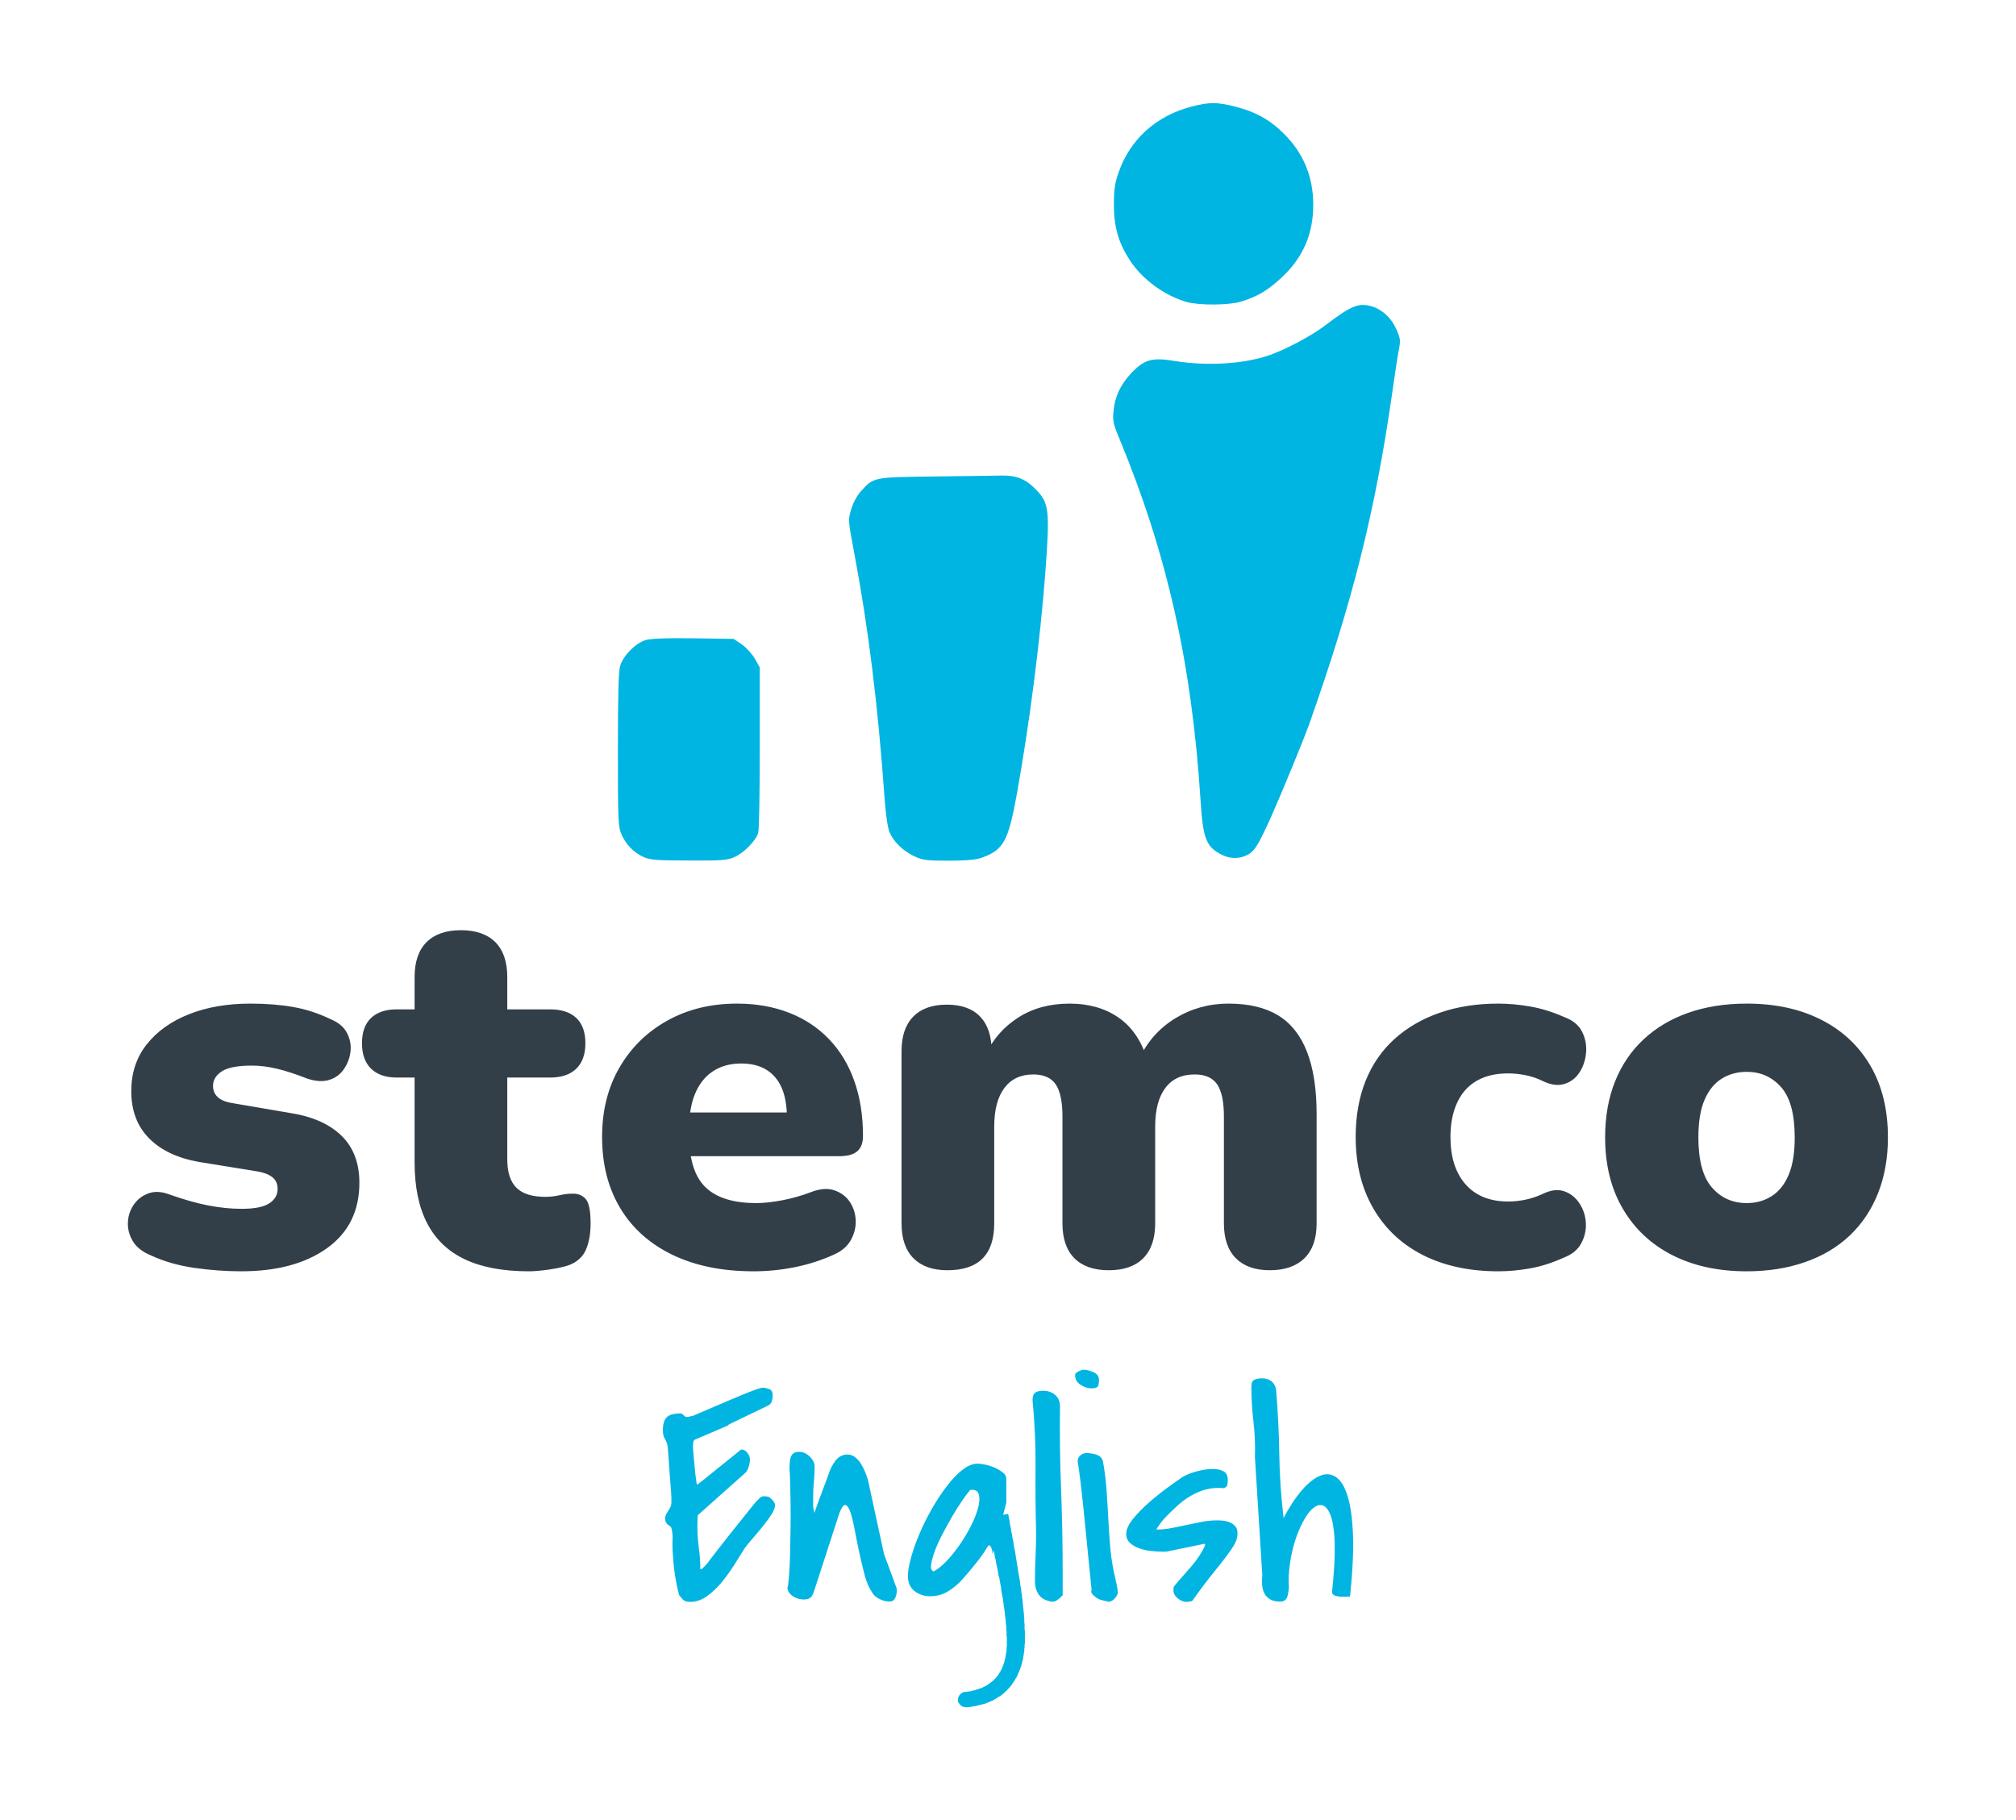
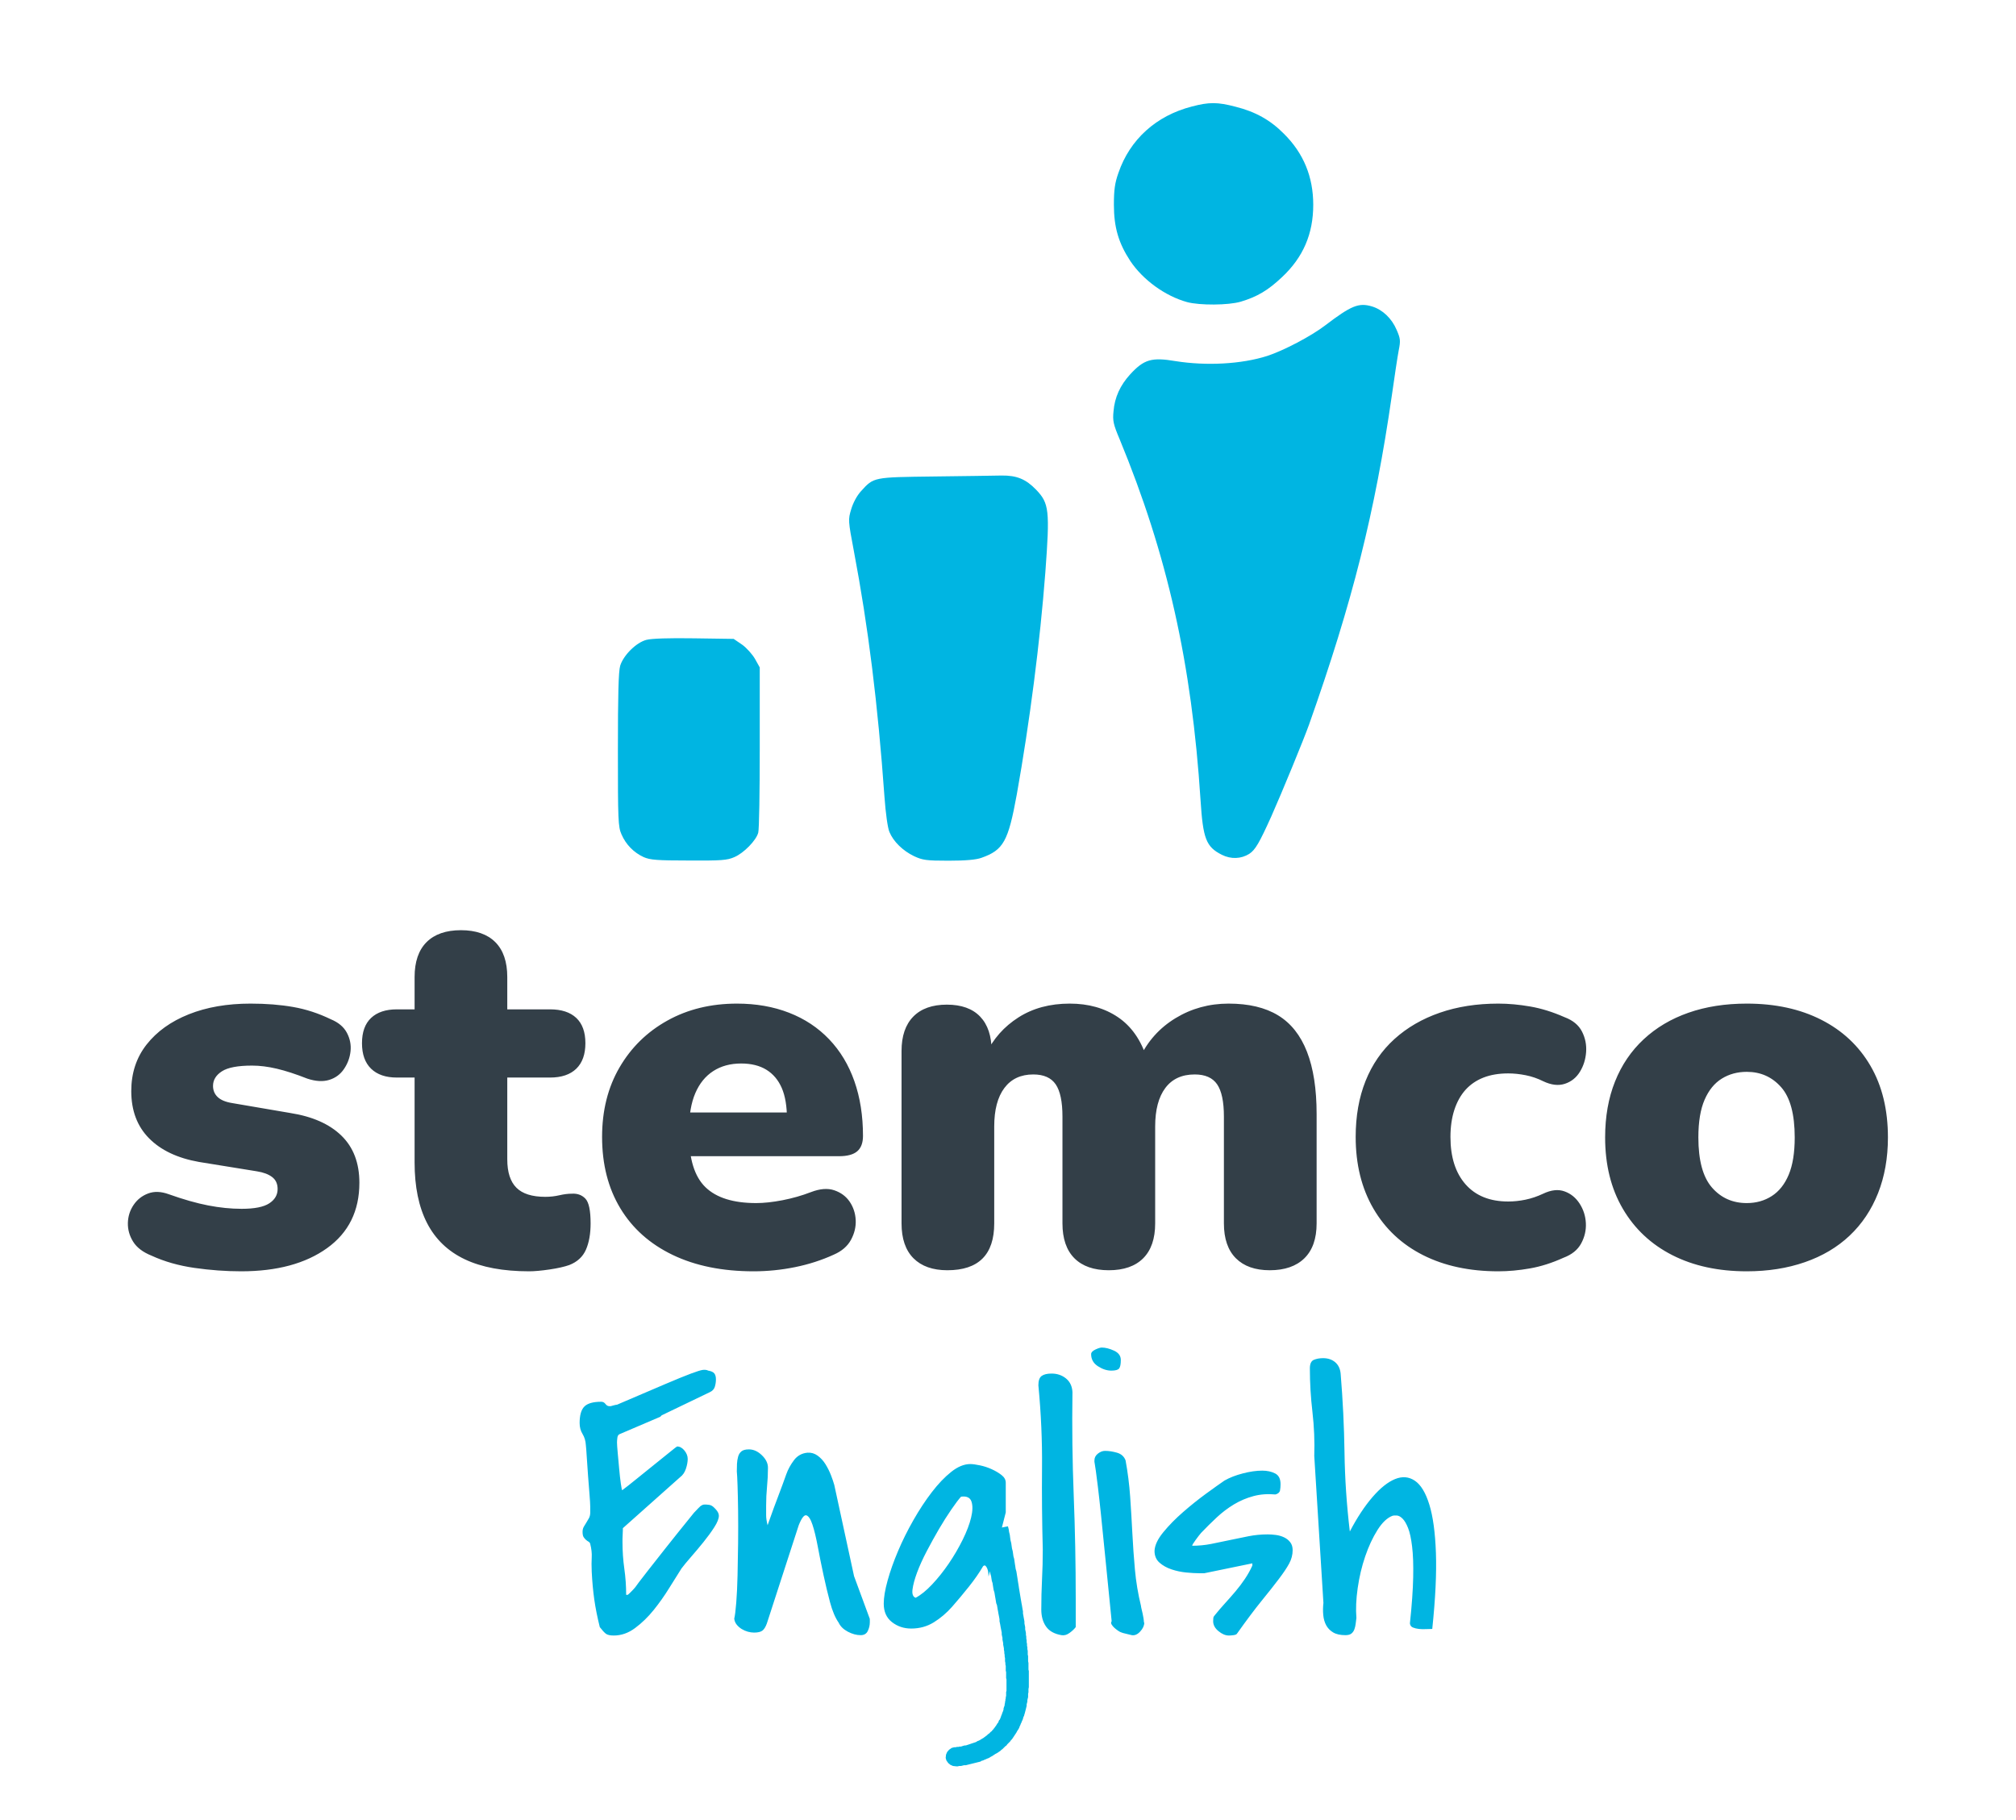
<svg xmlns="http://www.w3.org/2000/svg" viewBox="0 0 720 650" width="720" height="650">
  <g transform="translate(186,-2) scale(0.68)">
    <path fill="#00B5E2" d="M 112.2 453.1 C 117.1 451.0 123.6 444.4 124.7 440.3 C 125.2 438.7 125.5 418.6 125.5 395.5 L 125.5 353.5 L 123.0 349.0 C 121.6 346.6 118.6 343.2 116.2 341.5 L 111.8 338.5 L 91.0 338.2 C 77.7 338.0 68.7 338.3 66.0 339.0 C 60.6 340.4 53.9 347.1 52.2 352.6 C 51.3 355.6 51.0 368.0 51.0 396.8 C 51.0 433.7 51.1 437.2 52.9 441.2 C 55.2 446.5 59.3 450.7 64.5 453.1 C 67.9 454.6 71.5 454.9 88.2 454.9 C 105.2 455.0 108.4 454.8 112.2 453.1 Z M 241.9 453.5 C 253.5 449.4 256.0 444.9 260.5 420.2 C 267.3 382.1 272.7 340.2 275.5 303.5 C 277.9 271.0 277.5 267.3 270.7 260.2 C 265.3 254.6 260.5 252.6 252.5 252.7 C 248.7 252.8 232.7 253.0 217.0 253.2 C 185.1 253.6 185.4 253.5 178.7 260.9 C 176.5 263.3 174.5 267.1 173.5 270.5 C 171.9 275.8 171.9 276.4 174.9 292.2 C 182.5 332.3 187.5 372.5 191.0 421.4 C 191.6 429.9 192.7 437.9 193.6 439.9 C 195.7 445.0 200.7 449.8 206.5 452.6 C 211.0 454.7 212.9 455.0 224.6 455.0 C 233.7 455.0 239.1 454.5 241.9 453.5 Z M 382.6 451.4 C 385.8 449.3 387.9 445.6 394.1 431.9 C 399.8 419.1 411.3 391.1 414.0 383.5 C 436.8 319.1 448.6 272.2 457.5 210.5 C 458.9 200.6 460.5 190.0 461.1 186.9 C 462.1 181.9 462.0 180.8 460.0 176.2 C 457.4 170.1 452.6 165.6 447.1 163.9 C 440.1 161.8 436.2 163.4 422.4 173.9 C 415.1 179.5 400.6 187.1 392.0 189.9 C 378.5 194.2 360.1 195.2 343.8 192.6 C 331.3 190.5 327.3 191.7 320.1 199.5 C 314.8 205.3 311.9 211.6 311.3 219.0 C 310.8 223.9 311.2 225.8 314.5 233.6 C 339.5 294.1 352.4 351.4 357.0 423.1 C 358.3 443.5 359.9 447.7 368.2 451.9 C 373.0 454.3 378.3 454.1 382.6 451.4 Z M 378.1 161.4 C 386.8 158.8 392.5 155.4 399.8 148.5 C 410.9 138.1 416.2 125.8 416.2 110.5 C 416.2 95.8 411.1 83.4 400.8 73.2 C 393.7 66.0 385.8 61.6 375.4 59.0 C 365.9 56.5 361.5 56.5 352.4 58.9 C 333.7 63.7 319.9 76.2 313.9 93.7 C 312.0 99.0 311.5 102.7 311.5 110.5 C 311.5 122.4 314.0 130.7 320.1 140.0 C 326.8 150.0 338.4 158.4 349.9 161.6 C 356.6 163.4 371.6 163.3 378.1 161.4 Z" />
  </g>
  <g transform="translate(40.0,452)">
    <path fill="#333F48" d="M46.13 2.05Q37.94 2.05 29.48 0.84Q21.02 -0.37 14.14 -3.53Q9.49 -5.39 7.53 -8.56Q5.58 -11.72 5.67 -15.25Q5.77 -18.79 7.72 -21.67Q9.67 -24.55 12.93 -25.76Q16.18 -26.97 20.27 -25.48Q28.09 -22.69 34.32 -21.48Q40.55 -20.27 46.31 -20.27Q53.20 -20.27 56.17 -22.23Q59.15 -24.18 59.15 -27.34Q59.15 -30.13 57.19 -31.62Q55.24 -33.11 51.71 -33.67L31.06 -37.01Q19.53 -39.06 13.21 -45.48Q6.88 -51.89 6.88 -62.31Q6.88 -71.98 12.37 -78.96Q17.86 -85.93 27.44 -89.75Q37.01 -93.56 49.48 -93.56Q57.85 -93.56 64.73 -92.35Q71.61 -91.14 78.12 -87.98Q82.21 -86.30 83.89 -83.14Q85.56 -79.98 85.19 -76.54Q84.82 -73.10 82.86 -70.22Q80.91 -67.33 77.56 -66.31Q74.21 -65.29 69.75 -66.77Q63.61 -69.19 58.87 -70.31Q54.13 -71.42 50.03 -71.42Q42.41 -71.42 39.25 -69.38Q36.08 -67.33 36.08 -64.17Q36.08 -61.75 37.76 -60.17Q39.43 -58.59 42.97 -58.03L63.61 -54.50Q75.52 -52.64 81.93 -46.41Q88.35 -40.18 88.35 -29.57Q88.35 -14.51 76.82 -6.23Q65.29 2.05 46.13 2.05ZM148.99 2.05Q135.04 2.05 126.02 -2.23Q116.99 -6.51 112.53 -15.16Q108.07 -23.81 108.07 -36.83V-67.15H101.74Q95.79 -67.15 92.53 -70.31Q89.28 -73.47 89.28 -79.42Q89.28 -85.37 92.53 -88.44Q95.79 -91.51 101.74 -91.51H108.07V-103.04Q108.07 -111.23 112.34 -115.51Q116.62 -119.78 124.62 -119.78Q132.62 -119.78 136.90 -115.51Q141.17 -111.23 141.17 -103.04V-91.51H156.43Q162.56 -91.51 165.82 -88.44Q169.07 -85.37 169.07 -79.42Q169.07 -73.47 165.82 -70.31Q162.56 -67.15 156.43 -67.15H141.17V-37.94Q141.17 -31.06 144.43 -27.81Q147.68 -24.55 154.75 -24.55Q157.36 -24.55 159.77 -25.11Q162.19 -25.67 164.24 -25.67Q167.21 -25.85 169.07 -23.90Q170.93 -21.95 170.93 -15.07Q170.93 -9.49 169.26 -5.67Q167.59 -1.86 163.31 -0.19Q160.70 0.74 156.24 1.40Q151.78 2.05 148.99 2.05ZM229.15 2.05Q212.41 2.05 200.23 -3.81Q188.05 -9.67 181.54 -20.46Q175.03 -31.25 175.03 -45.94Q175.03 -60.08 181.26 -70.77Q187.49 -81.47 198.37 -87.51Q209.25 -93.56 223.20 -93.56Q233.43 -93.56 241.80 -90.30Q250.17 -87.05 256.12 -80.82Q262.07 -74.59 265.14 -65.84Q268.21 -57.10 268.21 -46.31Q268.21 -42.59 266.17 -40.83Q264.12 -39.06 259.66 -39.06H202.74V-54.68H244.03L241.06 -52.27Q241.06 -59.15 239.20 -63.43Q237.34 -67.70 233.71 -69.94Q230.08 -72.17 224.69 -72.17Q218.92 -72.17 214.74 -69.47Q210.55 -66.77 208.32 -61.57Q206.09 -56.36 206.09 -48.55V-46.87Q206.09 -33.67 211.95 -27.99Q217.81 -22.32 230.08 -22.32Q234.17 -22.32 239.48 -23.34Q244.78 -24.37 249.61 -26.23Q254.45 -28.09 257.98 -26.88Q261.52 -25.67 263.47 -22.79Q265.42 -19.90 265.61 -16.27Q265.79 -12.65 263.93 -9.21Q262.07 -5.77 257.80 -3.91Q251.29 -0.93 243.94 0.56Q236.59 2.05 229.15 2.05ZM298.34 1.67Q290.53 1.67 286.25 -2.60Q281.98 -6.88 281.98 -15.07V-76.63Q281.98 -84.63 286.16 -88.91Q290.35 -93.19 298.16 -93.19Q305.97 -93.19 310.06 -88.91Q314.15 -84.63 314.15 -76.63V-66.40L312.11 -75.52Q316.01 -83.70 323.73 -88.63Q331.45 -93.56 342.05 -93.56Q352.10 -93.56 359.26 -88.72Q366.42 -83.89 369.58 -74.03H366.98Q371.26 -83.14 379.81 -88.35Q388.37 -93.56 398.78 -93.56Q409.57 -93.56 416.45 -89.37Q423.34 -85.19 426.78 -76.35Q430.22 -67.52 430.22 -54.13V-15.07Q430.22 -6.88 425.85 -2.60Q421.48 1.67 413.48 1.67Q405.67 1.67 401.39 -2.60Q397.11 -6.88 397.11 -15.07V-53.20Q397.11 -61.19 394.69 -64.73Q392.27 -68.26 386.69 -68.26Q379.81 -68.26 376.19 -63.43Q372.56 -58.59 372.56 -49.66V-15.07Q372.56 -6.88 368.28 -2.60Q364.00 1.67 356.00 1.67Q348.01 1.67 343.73 -2.60Q339.45 -6.88 339.45 -15.07V-53.20Q339.45 -61.19 337.03 -64.73Q334.61 -68.26 329.03 -68.26Q322.34 -68.26 318.71 -63.43Q315.08 -58.59 315.08 -49.66V-15.07Q315.08 1.67 298.34 1.67ZM495.13 2.05Q479.69 2.05 468.25 -3.72Q456.82 -9.49 450.49 -20.37Q444.17 -31.25 444.17 -45.94Q444.17 -57.10 447.70 -65.94Q451.24 -74.77 458.02 -80.91Q464.81 -87.05 474.21 -90.30Q483.60 -93.56 495.13 -93.56Q500.53 -93.56 506.48 -92.53Q512.43 -91.51 518.75 -88.72Q523.22 -87.05 524.98 -83.61Q526.75 -80.17 526.47 -76.26Q526.19 -72.35 524.24 -69.19Q522.29 -66.03 518.85 -64.91Q515.41 -63.80 511.13 -65.84Q508.15 -67.33 504.90 -67.98Q501.64 -68.63 498.67 -68.63Q493.64 -68.63 489.83 -67.15Q486.02 -65.66 483.41 -62.78Q480.81 -59.89 479.41 -55.61Q478.02 -51.34 478.02 -45.94Q478.02 -35.15 483.41 -29.02Q488.81 -22.88 498.67 -22.88Q501.64 -22.88 504.80 -23.53Q507.97 -24.18 511.13 -25.67Q515.41 -27.71 518.75 -26.50Q522.10 -25.30 524.15 -22.13Q526.19 -18.97 526.38 -15.16Q526.57 -11.35 524.71 -7.91Q522.85 -4.46 518.38 -2.79Q512.24 0.00 506.38 1.02Q500.53 2.05 495.13 2.05ZM583.85 2.05Q568.60 2.05 557.26 -3.72Q545.91 -9.49 539.59 -20.27Q533.26 -31.06 533.26 -45.76Q533.26 -56.92 536.80 -65.75Q540.33 -74.59 547.03 -80.82Q553.72 -87.05 563.02 -90.30Q572.32 -93.56 583.85 -93.56Q599.11 -93.56 610.45 -87.79Q621.80 -82.03 628.03 -71.33Q634.26 -60.64 634.26 -45.76Q634.26 -34.78 630.73 -25.85Q627.19 -16.93 620.59 -10.70Q613.99 -4.46 604.59 -1.21Q595.20 2.05 583.85 2.05ZM583.85 -22.32Q588.88 -22.32 592.78 -24.83Q596.69 -27.34 598.83 -32.46Q600.97 -37.57 600.97 -45.76Q600.97 -58.22 596.13 -63.70Q591.29 -69.19 583.85 -69.19Q578.83 -69.19 574.93 -66.77Q571.02 -64.36 568.79 -59.24Q566.56 -54.13 566.56 -45.76Q566.56 -33.48 571.39 -27.90Q576.23 -22.32 583.85 -22.32Z" />
  </g>
-   <g transform="translate(234.3,572)">
-     <path fill="#00B5E2" d="M8.23 -2.32Q7.17 -6.54 6.64 -10.28Q6.12 -14.03 5.91 -18.25Q5.80 -20.67 5.91 -22.41Q6.01 -24.15 5.48 -26.26Q5.38 -26.68 5.01 -26.89Q4.64 -27.11 4.27 -27.42Q3.90 -27.74 3.59 -28.21Q3.27 -28.69 3.27 -29.74Q3.27 -30.59 3.64 -31.22Q4.01 -31.85 4.38 -32.43Q4.75 -33.01 5.12 -33.70Q5.48 -34.38 5.48 -35.33V-36.91Q5.48 -37.97 5.27 -40.50Q5.06 -43.03 4.85 -45.88Q4.64 -48.73 4.48 -51.26Q4.32 -53.79 4.22 -54.74Q4.11 -56.53 3.27 -57.90Q2.43 -59.27 2.43 -61.07Q2.43 -64.44 3.80 -65.81Q5.17 -67.18 8.65 -67.18Q9.39 -67.18 9.86 -66.55Q10.34 -65.92 10.97 -65.92H11.39Q11.71 -66.02 12.34 -66.18Q12.97 -66.34 13.18 -66.34Q22.04 -70.14 27.00 -72.25Q31.96 -74.36 34.49 -75.30Q37.02 -76.25 37.92 -76.36Q38.81 -76.46 39.45 -76.15Q40.71 -75.94 41.19 -75.36Q41.66 -74.78 41.66 -73.62Q41.66 -72.56 41.34 -71.51Q41.03 -70.45 39.87 -69.93L26.05 -63.28L25.63 -62.86L14.03 -57.90Q13.39 -57.69 13.29 -56.85Q13.18 -56.00 13.18 -55.48Q13.18 -54.63 13.39 -52.42Q13.61 -50.20 13.82 -47.83Q14.03 -45.46 14.29 -43.61Q14.55 -41.77 14.66 -41.77H14.77Q14.77 -41.77 14.87 -41.87Q16.03 -42.71 18.56 -44.77Q21.09 -46.83 23.73 -48.94Q26.37 -51.05 28.37 -52.68Q30.38 -54.32 30.48 -54.32Q31.64 -54.32 32.59 -53.16Q33.54 -52.00 33.54 -50.73Q33.54 -49.46 33.01 -47.88Q32.48 -46.30 31.32 -45.46L14.87 -30.80Q14.87 -30.80 14.87 -30.27Q14.87 -29.74 14.82 -29.11Q14.77 -28.48 14.77 -27.79Q14.77 -27.11 14.77 -26.68Q14.77 -22.89 15.29 -19.14Q15.82 -15.40 15.82 -11.60H16.24Q16.35 -11.60 17.19 -12.45Q18.04 -13.29 18.46 -13.82Q18.67 -14.13 19.46 -15.19Q20.25 -16.24 22.15 -18.67Q24.05 -21.09 27.21 -25.10Q30.38 -29.11 35.33 -35.23Q35.75 -35.65 36.54 -36.49Q37.34 -37.34 37.55 -37.34Q37.86 -37.65 38.87 -37.60Q39.87 -37.55 40.29 -37.34Q40.82 -37.12 41.66 -36.18Q42.50 -35.23 42.50 -34.38Q42.50 -33.12 41.19 -31.06Q39.87 -29.00 38.07 -26.79Q36.28 -24.57 34.49 -22.52Q32.70 -20.46 31.75 -19.20Q30.27 -16.88 28.21 -13.55Q26.16 -10.23 23.73 -7.22Q21.30 -4.22 18.40 -2.06Q15.50 0.11 12.23 0.11Q10.65 0.11 9.97 -0.42Q9.28 -0.95 8.23 -2.32ZM76.99 -3.59Q75.52 -5.70 74.51 -9.44Q73.51 -13.18 72.62 -17.35Q71.72 -21.52 70.98 -25.47Q70.24 -29.43 69.45 -31.80Q68.66 -34.17 67.71 -34.49Q66.76 -34.80 65.50 -31.64L56.32 -3.38Q55.79 -1.90 55.05 -1.32Q54.32 -0.74 52.63 -0.74Q51.79 -0.74 50.84 -1.00Q49.89 -1.27 49.04 -1.79Q48.20 -2.32 47.62 -3.06Q47.04 -3.80 46.93 -4.75Q47.25 -6.01 47.51 -9.39Q47.78 -12.76 47.88 -17.19Q47.99 -21.62 48.04 -26.53Q48.09 -31.43 48.04 -35.70Q47.99 -39.97 47.88 -43.08Q47.78 -46.20 47.67 -47.14Q47.67 -48.20 47.72 -49.31Q47.78 -50.41 48.04 -51.36Q48.30 -52.31 48.99 -52.89Q49.68 -53.47 51.15 -53.47Q53.16 -53.47 54.90 -51.79Q56.64 -50.10 56.64 -48.20Q56.64 -45.46 56.37 -42.77Q56.11 -40.08 56.11 -37.34Q56.11 -35.65 56.11 -34.49Q56.11 -33.33 56.53 -31.64Q56.85 -32.48 57.59 -34.59Q58.32 -36.70 59.22 -39.02Q60.12 -41.34 60.86 -43.40Q61.59 -45.46 61.91 -46.30Q62.65 -48.41 64.12 -50.36Q65.60 -52.31 68.03 -52.52Q69.61 -52.63 70.93 -51.68Q72.25 -50.73 73.20 -49.20Q74.14 -47.67 74.78 -46.04Q75.41 -44.40 75.73 -43.24L81.42 -16.98L85.85 -4.96Q85.96 -4.85 85.96 -4.38Q85.96 -3.90 85.96 -3.69Q85.96 -2.43 85.38 -1.21Q84.80 0.00 83.32 0.00Q81.53 0.00 79.63 -1.00Q77.73 -2.00 76.99 -3.59ZM120.13 -16.88Q120.13 -17.19 120.08 -17.82Q120.02 -18.46 119.81 -19.04Q119.60 -19.62 119.29 -19.93Q118.97 -20.25 118.55 -19.83Q116.96 -17.09 114.49 -13.97Q112.01 -10.86 109.63 -8.17Q107.26 -5.48 104.36 -3.69Q101.46 -1.90 97.88 -1.90Q94.71 -1.90 92.34 -3.74Q89.96 -5.59 89.96 -9.07Q89.96 -11.71 91.07 -15.71Q92.18 -19.72 94.08 -24.21Q95.98 -28.69 98.51 -33.12Q101.04 -37.55 103.78 -41.13Q106.52 -44.72 109.37 -46.99Q112.22 -49.25 114.86 -49.25Q115.91 -49.25 117.65 -48.88Q119.39 -48.52 121.03 -47.78Q122.66 -47.04 123.87 -46.09Q125.09 -45.14 125.09 -43.88V-35.33Q122.98 -26.89 122.03 -23.73Q121.08 -20.57 120.13 -16.88ZM112.22 -39.87Q111.16 -38.71 109.42 -36.18Q107.68 -33.64 105.89 -30.59Q104.10 -27.53 102.36 -24.21Q100.62 -20.88 99.56 -18.04Q98.51 -15.19 98.24 -13.18Q97.98 -11.18 99.14 -10.76Q101.36 -11.92 103.89 -14.61Q106.42 -17.30 108.69 -20.62Q110.95 -23.94 112.69 -27.47Q114.43 -31.01 115.12 -33.86Q115.80 -36.70 115.22 -38.44Q114.64 -40.18 112.22 -39.87ZM125.72 -31.32 125.93 -30.48 126.04 -29.74 126.25 -28.90 126.35 -28.05 126.46 -27.32 126.67 -26.47 126.77 -25.73 126.88 -25.00 127.09 -24.15 127.20 -23.41 127.30 -22.68 127.51 -21.94 127.62 -21.20 127.72 -20.46 127.83 -19.83 127.93 -19.09 128.14 -18.35 128.25 -17.72 128.36 -16.98 128.46 -16.35 128.57 -15.61 128.67 -14.98 128.78 -14.34 128.88 -13.61 128.99 -12.97 129.09 -12.34 129.20 -11.71 129.30 -11.07 129.41 -10.44 129.52 -9.81 129.62 -9.18 129.73 -8.65 129.83 -8.02 129.94 -7.38 130.04 -6.86V-6.22L130.15 -5.70L130.25 -5.06L130.36 -4.54L130.46 -3.90V-3.38L130.57 -2.85L130.68 -2.32V-1.69L130.78 -1.16L130.89 -0.63V-0.11L130.99 0.42V0.95L131.10 1.48V2.00L131.20 2.53V3.06L131.31 3.48V4.01L131.41 4.54V5.06V5.59L131.52 6.01V6.54V7.07V7.49L131.62 8.02V8.44V8.96V9.39V9.91L131.73 10.34V10.86V11.29V11.81V12.23V12.66V13.18V13.61V14.13V14.55V14.98L131.62 15.50V15.93V16.45L131.52 16.88V17.30V17.82L131.41 18.25L131.31 18.67V19.09L131.20 19.51L131.10 19.93V20.36L130.99 20.78L130.89 21.20L130.78 21.62L130.68 22.04L130.57 22.46L130.46 22.78L130.36 23.20L130.15 23.62L130.04 24.05L129.94 24.36L129.73 24.79L129.62 25.10L129.41 25.52L129.30 25.84L129.09 26.26L128.99 26.58L128.78 27.00L128.57 27.32L128.36 27.63L128.14 28.05L127.93 28.37L127.72 28.69L127.51 29.00L127.30 29.32L127.09 29.64L126.88 29.95L126.56 30.27L126.35 30.59L126.04 30.90L125.82 31.11L125.51 31.43L125.30 31.75L124.98 31.96L124.66 32.27L124.45 32.48L124.14 32.80L123.82 33.01L123.50 33.33L123.19 33.54L122.87 33.75L122.55 33.96L122.13 34.17L121.82 34.38L121.50 34.59L121.18 34.80L120.76 35.02L120.45 35.23L120.02 35.44L119.71 35.54L119.29 35.75L118.97 35.86L118.55 36.07L118.12 36.18L117.81 36.39L117.39 36.49L116.96 36.60L116.54 36.70L116.12 36.81L115.70 36.91L115.28 37.02L114.86 37.12L114.43 37.23L114.01 37.34L113.59 37.44H113.06L112.64 37.55L112.22 37.65H111.69L111.27 37.76H110.85L109.90 37.65L109.16 37.34L108.53 36.81L108.00 36.07L107.79 35.33L107.89 34.38L108.21 33.64L108.74 33.01L109.48 32.48L110.21 32.27H110.64L111.06 32.17H111.48L111.80 32.06H112.22L112.54 31.96L112.85 31.85L113.27 31.75H113.59L113.91 31.64L114.22 31.54L114.54 31.43L114.86 31.32L115.17 31.22L115.49 31.11L115.80 31.01L116.12 30.90L116.44 30.80L116.65 30.69L116.96 30.48L117.28 30.38L117.49 30.27L117.70 30.16L118.02 29.95L118.23 29.85L118.55 29.64L118.76 29.53L118.97 29.32L119.18 29.21L119.39 29.00L119.60 28.90L119.81 28.69L120.02 28.48L120.23 28.37L120.45 28.16L120.66 27.95L120.87 27.74L121.08 27.63L121.18 27.42L121.39 27.21L121.61 27.00L121.71 26.79L121.92 26.58L122.03 26.37L122.24 26.16L122.34 25.95L122.55 25.63L122.66 25.42L122.87 25.21L122.98 25.00L123.08 24.68L123.19 24.47L123.40 24.26L123.50 23.94L123.61 23.73L123.71 23.41L123.82 23.10L123.93 22.89L124.03 22.57L124.14 22.25L124.24 22.04L124.35 21.73L124.45 21.41V21.09L124.56 20.78L124.66 20.46L124.77 20.14V19.83L124.88 19.51V19.20L124.98 18.88V18.56L125.09 18.14V17.82L125.19 17.51V17.09V16.77V16.35L125.30 16.03V15.71V15.29V14.87V14.45V14.03V13.61V13.18V12.76L125.19 12.34V11.92V11.50V11.07V10.65L125.09 10.23V9.70V9.28V8.86L124.98 8.44V8.02L124.88 7.49V7.07V6.64L124.77 6.12V5.70L124.66 5.17V4.75L124.56 4.22V3.80L124.45 3.27L124.35 2.74V2.32L124.24 1.79L124.14 1.27V0.74L124.03 0.32L123.93 -0.21V-0.74L123.82 -1.27L123.71 -1.79L123.61 -2.32L123.50 -2.95L123.40 -3.48L123.29 -4.01V-4.54L123.19 -5.17L123.08 -5.70L122.98 -6.22L122.87 -6.86L122.77 -7.38L122.66 -8.02L122.55 -8.65L122.34 -9.18L122.24 -9.81L122.13 -10.44L122.03 -11.07L121.92 -11.71L121.82 -12.34L121.61 -12.97L121.50 -13.61L121.39 -14.24L121.29 -14.98L121.08 -15.61L120.97 -16.24L120.87 -16.98L120.66 -17.72L120.55 -18.35L120.45 -19.09L120.23 -19.83L120.13 -20.46L119.92 -21.20L119.81 -21.94L119.60 -22.68L119.50 -23.52L119.29 -24.26L119.18 -25.00L118.97 -25.84L118.76 -26.58L118.65 -27.42L118.44 -28.16L118.23 -29.00L118.12 -29.85ZM135.32 -7.38Q135.32 -11.81 135.53 -16.03Q135.74 -20.25 135.74 -24.68Q135.42 -36.70 135.53 -48.25Q135.63 -59.80 134.47 -71.93Q134.47 -73.93 135.42 -74.62Q136.37 -75.30 138.27 -75.30Q140.70 -75.30 142.44 -73.88Q144.18 -72.46 144.28 -69.93Q144.07 -54.95 144.65 -40.24Q145.23 -25.52 145.23 -10.44V-2.32Q144.60 -1.48 143.44 -0.63Q142.28 0.21 141.12 0.00Q138.06 -0.53 136.69 -2.48Q135.32 -4.43 135.32 -7.38ZM155.57 -4.01Q154.51 -14.55 153.77 -22.04Q153.04 -29.53 152.51 -34.59Q151.98 -39.66 151.61 -42.66Q151.24 -45.67 151.03 -47.20Q150.82 -48.73 150.71 -49.25Q150.61 -49.78 150.61 -49.89V-50.31Q150.61 -51.47 151.61 -52.26Q152.61 -53.05 153.67 -53.05Q155.25 -53.05 157.10 -52.52Q158.94 -52.00 159.57 -50.31Q160.52 -45.14 160.89 -39.87Q161.26 -34.59 161.53 -29.37Q161.79 -24.15 162.26 -18.88Q162.74 -13.61 164.00 -8.44Q164.00 -8.23 164.16 -7.59Q164.32 -6.96 164.48 -6.22Q164.64 -5.48 164.74 -4.85Q164.85 -4.22 164.85 -4.01V-3.80Q164.85 -3.69 164.95 -3.59Q164.95 -2.32 163.79 -1.05Q162.63 0.21 161.37 0.00Q161.05 -0.11 159.84 -0.37Q158.62 -0.63 158.20 -0.84Q157.89 -0.95 157.36 -1.32Q156.83 -1.69 156.36 -2.11Q155.88 -2.53 155.57 -3.06Q155.25 -3.59 155.57 -4.01ZM149.66 -80.89Q149.66 -81.63 150.87 -82.21Q152.09 -82.79 152.72 -82.79Q154.30 -82.79 156.25 -81.90Q158.20 -81.00 158.20 -79.21Q158.20 -77.41 157.73 -76.78Q157.25 -76.15 155.46 -76.15Q153.56 -76.15 151.61 -77.41Q149.66 -78.68 149.66 -80.89ZM184.78 -4.01Q184.78 -4.54 184.83 -4.96Q184.89 -5.38 185.31 -5.80Q186.57 -7.38 188.16 -9.12Q189.74 -10.86 191.21 -12.60Q192.69 -14.34 193.96 -16.24Q195.22 -18.14 196.07 -20.04V-20.67L182.25 -17.82H180.67Q179.19 -17.82 177.03 -18.04Q174.87 -18.25 172.81 -18.93Q170.75 -19.62 169.33 -20.88Q167.91 -22.15 167.91 -24.26Q168.01 -26.68 170.44 -29.64Q172.86 -32.59 176.13 -35.44Q179.40 -38.29 182.72 -40.71Q186.05 -43.14 188.05 -44.51Q190.27 -45.77 193.32 -46.56Q196.38 -47.36 198.91 -47.36Q201.02 -47.36 202.61 -46.56Q204.19 -45.77 204.19 -43.45Q204.19 -42.50 204.03 -41.66Q203.87 -40.82 202.71 -40.50Q199.34 -40.82 196.38 -40.03Q193.43 -39.23 190.79 -37.65Q188.16 -36.07 185.84 -33.91Q183.52 -31.75 181.30 -29.43Q180.67 -28.69 179.72 -27.37Q178.77 -26.05 178.77 -25.84V-25.73Q181.51 -25.73 184.20 -26.26Q186.89 -26.79 189.58 -27.37Q192.27 -27.95 194.96 -28.48Q197.65 -29.00 200.50 -29.00Q201.55 -29.00 202.82 -28.85Q204.08 -28.69 205.19 -28.16Q206.30 -27.63 206.98 -26.74Q207.67 -25.84 207.67 -24.47Q207.67 -22.46 206.67 -20.62Q205.66 -18.77 203.71 -16.19Q201.76 -13.61 198.76 -9.91Q195.75 -6.22 191.64 -0.42Q191.43 -0.11 190.63 0.00Q189.84 0.11 189.32 0.11Q187.84 0.11 186.31 -1.16Q184.78 -2.43 184.78 -4.01ZM213.89 -51.57Q214.10 -57.90 213.36 -64.23Q212.62 -70.56 212.62 -76.78Q212.62 -78.79 213.79 -79.26Q214.95 -79.73 216.42 -79.73Q218.53 -79.73 219.90 -78.57Q221.27 -77.41 221.48 -75.30Q222.43 -63.81 222.59 -52.58Q222.75 -41.34 224.12 -29.85Q227.29 -35.86 230.66 -39.76Q234.04 -43.66 237.15 -44.93Q240.26 -46.20 242.84 -44.46Q245.43 -42.71 247.01 -37.60Q248.59 -32.48 248.91 -23.68Q249.22 -14.87 247.85 -1.79Q247.11 -1.79 246.06 -1.74Q245.00 -1.69 244.00 -1.79Q243.00 -1.90 242.26 -2.21Q241.52 -2.53 241.42 -3.38Q242.26 -11.29 242.37 -16.66Q242.47 -22.04 242.05 -25.52Q241.63 -29.00 240.89 -30.85Q240.15 -32.70 239.31 -33.54Q238.46 -34.38 237.67 -34.44Q236.88 -34.49 236.46 -34.38Q234.14 -33.54 232.08 -30.27Q230.03 -27.00 228.55 -22.68Q227.07 -18.35 226.39 -13.55Q225.70 -8.75 226.02 -4.96Q225.91 -4.11 225.81 -3.27Q225.70 -2.43 225.44 -1.69Q225.18 -0.95 224.60 -0.47Q224.02 0.00 222.86 0.00Q220.64 0.00 219.32 -0.79Q218.00 -1.58 217.32 -2.85Q216.63 -4.11 216.47 -5.80Q216.32 -7.49 216.53 -9.28Z" />
+   <g transform="translate(204.0,584)">
+     <path fill="#00B5E2" d="M10.21 -2.88Q8.90 -8.11 8.24 -12.76Q7.59 -17.40 7.33 -22.64Q7.20 -25.65 7.33 -27.81Q7.46 -29.97 6.80 -32.58Q6.67 -33.11 6.22 -33.37Q5.76 -33.63 5.30 -34.02Q4.84 -34.42 4.45 -35.00Q4.06 -35.59 4.06 -36.90Q4.06 -37.95 4.51 -38.73Q4.97 -39.52 5.43 -40.24Q5.89 -40.96 6.35 -41.81Q6.80 -42.66 6.80 -43.84V-45.80Q6.80 -47.11 6.54 -50.25Q6.28 -53.39 6.02 -56.92Q5.76 -60.46 5.56 -63.60Q5.37 -66.74 5.23 -67.92Q5.10 -70.14 4.06 -71.84Q3.01 -73.54 3.01 -75.77Q3.01 -79.96 4.71 -81.66Q6.41 -83.36 10.73 -83.36Q11.65 -83.36 12.24 -82.57Q12.82 -81.79 13.61 -81.79H14.13Q14.53 -81.92 15.31 -82.11Q16.10 -82.31 16.36 -82.31Q27.35 -87.02 33.50 -89.64Q39.65 -92.26 42.79 -93.43Q45.93 -94.61 47.04 -94.74Q48.16 -94.87 48.94 -94.48Q50.51 -94.22 51.10 -93.50Q51.69 -92.78 51.69 -91.34Q51.69 -90.03 51.30 -88.72Q50.90 -87.41 49.46 -86.76L32.32 -78.52L31.80 -77.99L17.40 -71.84Q16.62 -71.58 16.49 -70.53Q16.36 -69.49 16.36 -68.83Q16.36 -67.79 16.62 -65.04Q16.88 -62.29 17.14 -59.34Q17.40 -56.40 17.73 -54.11Q18.06 -51.82 18.19 -51.82H18.32Q18.32 -51.82 18.45 -51.95Q19.89 -53.00 23.03 -55.55Q26.17 -58.10 29.44 -60.72Q32.71 -63.34 35.20 -65.36Q37.69 -67.39 37.82 -67.39Q39.26 -67.39 40.44 -65.95Q41.61 -64.51 41.61 -62.94Q41.61 -61.37 40.96 -59.41Q40.30 -57.45 38.87 -56.40L18.45 -38.21Q18.45 -38.21 18.45 -37.56Q18.45 -36.90 18.39 -36.12Q18.32 -35.33 18.32 -34.48Q18.32 -33.63 18.32 -33.11Q18.32 -28.40 18.97 -23.75Q19.63 -19.11 19.63 -14.39H20.15Q20.28 -14.39 21.33 -15.44Q22.38 -16.49 22.90 -17.14Q23.16 -17.54 24.14 -18.84Q25.12 -20.15 27.48 -23.16Q29.84 -26.17 33.76 -31.14Q37.69 -36.12 43.84 -43.71Q44.36 -44.23 45.34 -45.28Q46.32 -46.32 46.59 -46.32Q46.98 -46.72 48.22 -46.65Q49.46 -46.59 49.99 -46.32Q50.64 -46.06 51.69 -44.88Q52.74 -43.71 52.74 -42.66Q52.74 -41.09 51.10 -38.54Q49.46 -35.99 47.24 -33.24Q45.02 -30.49 42.79 -27.94Q40.57 -25.39 39.39 -23.82Q37.56 -20.94 35.00 -16.82Q32.45 -12.69 29.44 -8.96Q26.43 -5.23 22.83 -2.55Q19.24 0.13 15.18 0.13Q13.22 0.13 12.37 -0.52Q11.52 -1.18 10.21 -2.88ZM95.53 -4.45Q93.70 -7.07 92.45 -11.71Q91.21 -16.36 90.10 -21.53Q88.98 -26.70 88.07 -31.60Q87.15 -36.51 86.17 -39.45Q85.19 -42.40 84.01 -42.79Q82.83 -43.18 81.26 -39.26L69.88 -4.19Q69.22 -2.36 68.31 -1.64Q67.39 -0.92 65.30 -0.92Q64.25 -0.92 63.07 -1.24Q61.90 -1.57 60.85 -2.22Q59.80 -2.88 59.08 -3.79Q58.36 -4.71 58.23 -5.89Q58.62 -7.46 58.95 -11.65Q59.28 -15.83 59.41 -21.33Q59.54 -26.83 59.61 -32.91Q59.67 -39.00 59.61 -44.30Q59.54 -49.60 59.41 -53.46Q59.28 -57.32 59.15 -58.49Q59.15 -59.80 59.21 -61.18Q59.28 -62.55 59.61 -63.73Q59.93 -64.91 60.78 -65.63Q61.63 -66.35 63.47 -66.35Q65.95 -66.35 68.11 -64.25Q70.27 -62.16 70.27 -59.80Q70.27 -56.40 69.94 -53.06Q69.62 -49.73 69.62 -46.32Q69.62 -44.23 69.62 -42.79Q69.62 -41.35 70.14 -39.26Q70.53 -40.30 71.45 -42.92Q72.37 -45.54 73.48 -48.42Q74.59 -51.30 75.51 -53.85Q76.42 -56.40 76.81 -57.45Q77.73 -60.06 79.56 -62.49Q81.39 -64.91 84.40 -65.17Q86.37 -65.30 88.00 -64.12Q89.64 -62.94 90.82 -61.05Q91.99 -59.15 92.78 -57.12Q93.56 -55.09 93.96 -53.65L101.02 -21.07L106.52 -6.15Q106.65 -6.02 106.65 -5.43Q106.65 -4.84 106.65 -4.58Q106.65 -3.01 105.93 -1.50Q105.21 0.00 103.38 0.00Q101.15 0.00 98.80 -1.24Q96.44 -2.49 95.53 -4.45ZM149.05 -20.94Q149.05 -21.33 148.98 -22.12Q148.92 -22.90 148.66 -23.62Q148.39 -24.34 148.00 -24.73Q147.61 -25.12 147.09 -24.60Q145.12 -21.20 142.05 -17.34Q138.97 -13.48 136.03 -10.14Q133.08 -6.80 129.49 -4.58Q125.89 -2.36 121.44 -2.36Q117.51 -2.36 114.57 -4.65Q111.62 -6.94 111.62 -11.25Q111.62 -14.53 113.00 -19.50Q114.37 -24.47 116.73 -30.03Q119.08 -35.59 122.22 -41.09Q125.36 -46.59 128.77 -51.04Q132.17 -55.48 135.70 -58.30Q139.23 -61.11 142.51 -61.11Q143.81 -61.11 145.97 -60.65Q148.13 -60.20 150.16 -59.28Q152.19 -58.36 153.69 -57.19Q155.20 -56.01 155.20 -54.44V-43.84Q152.58 -33.37 151.40 -29.44Q150.23 -25.52 149.05 -20.94ZM139.23 -49.46Q137.93 -48.03 135.77 -44.88Q133.61 -41.74 131.38 -37.95Q129.16 -34.15 127.00 -30.03Q124.84 -25.91 123.53 -22.38Q122.22 -18.84 121.90 -16.36Q121.57 -13.87 123.01 -13.35Q125.76 -14.79 128.90 -18.12Q132.04 -21.46 134.85 -25.58Q137.66 -29.71 139.82 -34.09Q141.98 -38.47 142.83 -42.01Q143.68 -45.54 142.96 -47.70Q142.24 -49.86 139.23 -49.46ZM155.98 -38.87 156.25 -37.82 156.38 -36.90 156.64 -35.86 156.77 -34.81 156.90 -33.89 157.16 -32.85 157.29 -31.93 157.42 -31.01 157.69 -29.97 157.82 -29.05 157.95 -28.13 158.21 -27.22 158.34 -26.30 158.47 -25.39 158.60 -24.60 158.73 -23.69 158.99 -22.77 159.12 -21.98 159.26 -21.07 159.39 -20.28 159.52 -19.37 159.65 -18.58 159.78 -17.80 159.91 -16.88 160.04 -16.10 160.17 -15.31 160.30 -14.53 160.43 -13.74 160.56 -12.96 160.70 -12.17 160.83 -11.38 160.96 -10.73 161.09 -9.95 161.22 -9.16 161.35 -8.51V-7.72L161.48 -7.07L161.61 -6.28L161.74 -5.63L161.87 -4.84V-4.19L162.00 -3.53L162.13 -2.88V-2.09L162.27 -1.44L162.40 -0.79V-0.13L162.53 0.52V1.18L162.66 1.83V2.49L162.79 3.14V3.79L162.92 4.32V4.97L163.05 5.63V6.28V6.94L163.18 7.46V8.11V8.77V9.29L163.31 9.95V10.47V11.12V11.65V12.30L163.44 12.82V13.48V14.00V14.66V15.18V15.70V16.36V16.88V17.54V18.06V18.58L163.31 19.24V19.76V20.41L163.18 20.94V21.46V22.12L163.05 22.64L162.92 23.16V23.69L162.79 24.21L162.66 24.73V25.26L162.53 25.78L162.40 26.30L162.27 26.83L162.13 27.35L162.00 27.87L161.87 28.27L161.74 28.79L161.48 29.31L161.35 29.84L161.22 30.23L160.96 30.75L160.83 31.14L160.56 31.67L160.43 32.06L160.17 32.58L160.04 32.98L159.78 33.50L159.52 33.89L159.26 34.29L158.99 34.81L158.73 35.20L158.47 35.59L158.21 35.99L157.95 36.38L157.69 36.77L157.42 37.16L157.03 37.56L156.77 37.95L156.38 38.34L156.12 38.60L155.72 39.00L155.46 39.39L155.07 39.65L154.68 40.04L154.41 40.30L154.02 40.70L153.63 40.96L153.24 41.35L152.84 41.61L152.45 41.88L152.06 42.14L151.54 42.40L151.14 42.66L150.75 42.92L150.36 43.18L149.83 43.45L149.44 43.71L148.92 43.97L148.53 44.10L148.00 44.36L147.61 44.49L147.09 44.75L146.56 44.88L146.17 45.15L145.65 45.28L145.12 45.41L144.60 45.54L144.08 45.67L143.55 45.80L143.03 45.93L142.51 46.06L141.98 46.19L141.46 46.32L140.94 46.46H140.28L139.76 46.59L139.23 46.72H138.58L138.06 46.85H137.53L136.36 46.72L135.44 46.32L134.65 45.67L134.00 44.75L133.74 43.84L133.87 42.66L134.26 41.74L134.92 40.96L135.83 40.30L136.75 40.04H137.27L137.79 39.91H138.32L138.71 39.78H139.23L139.63 39.65L140.02 39.52L140.54 39.39H140.94L141.33 39.26L141.72 39.13L142.11 39.00L142.51 38.87L142.90 38.73L143.29 38.60L143.68 38.47L144.08 38.34L144.47 38.21L144.73 38.08L145.12 37.82L145.52 37.69L145.78 37.56L146.04 37.43L146.43 37.16L146.69 37.03L147.09 36.77L147.35 36.64L147.61 36.38L147.87 36.25L148.13 35.99L148.39 35.86L148.66 35.59L148.92 35.33L149.18 35.20L149.44 34.94L149.70 34.68L149.96 34.42L150.23 34.29L150.36 34.02L150.62 33.76L150.88 33.50L151.01 33.24L151.27 32.98L151.40 32.71L151.67 32.45L151.80 32.19L152.06 31.80L152.19 31.54L152.45 31.28L152.58 31.01L152.71 30.62L152.84 30.36L153.11 30.10L153.24 29.71L153.37 29.44L153.50 29.05L153.63 28.66L153.76 28.40L153.89 28.00L154.02 27.61L154.15 27.35L154.28 26.96L154.41 26.56V26.17L154.54 25.78L154.68 25.39L154.81 24.99V24.60L154.94 24.21V23.82L155.07 23.42V23.03L155.20 22.51V22.12L155.33 21.72V21.20V20.81V20.28L155.46 19.89V19.50V18.97V18.45V17.93V17.40V16.88V16.36V15.83L155.33 15.31V14.79V14.26V13.74V13.22L155.20 12.69V12.04V11.52V10.99L155.07 10.47V9.95L154.94 9.29V8.77V8.24L154.81 7.59V7.07L154.68 6.41V5.89L154.54 5.23V4.71L154.41 4.06L154.28 3.40V2.88L154.15 2.22L154.02 1.57V0.92L153.89 0.39L153.76 -0.26V-0.92L153.63 -1.57L153.50 -2.22L153.37 -2.88L153.24 -3.66L153.11 -4.32L152.97 -4.97V-5.63L152.84 -6.41L152.71 -7.07L152.58 -7.72L152.45 -8.51L152.32 -9.16L152.19 -9.95L152.06 -10.73L151.80 -11.38L151.67 -12.17L151.54 -12.96L151.40 -13.74L151.27 -14.53L151.14 -15.31L150.88 -16.10L150.75 -16.88L150.62 -17.67L150.49 -18.58L150.23 -19.37L150.10 -20.15L149.96 -21.07L149.70 -21.98L149.57 -22.77L149.44 -23.69L149.18 -24.60L149.05 -25.39L148.79 -26.30L148.66 -27.22L148.39 -28.13L148.26 -29.18L148.00 -30.10L147.87 -31.01L147.61 -32.06L147.35 -32.98L147.22 -34.02L146.96 -34.94L146.69 -35.99L146.56 -37.03ZM167.89 -9.16Q167.89 -14.66 168.15 -19.89Q168.42 -25.12 168.42 -30.62Q168.02 -45.54 168.15 -59.87Q168.29 -74.20 166.85 -89.25Q166.85 -91.73 168.02 -92.58Q169.20 -93.43 171.56 -93.43Q174.57 -93.43 176.73 -91.67Q178.88 -89.90 179.02 -86.76Q178.75 -68.18 179.47 -49.92Q180.19 -31.67 180.19 -12.96V-2.88Q179.41 -1.83 177.97 -0.79Q176.53 0.26 175.09 0.00Q171.29 -0.65 169.59 -3.08Q167.89 -5.50 167.89 -9.16ZM193.02 -4.97Q191.71 -18.06 190.79 -27.35Q189.88 -36.64 189.22 -42.92Q188.57 -49.20 188.11 -52.93Q187.65 -56.66 187.39 -58.56Q187.13 -60.46 187.00 -61.11Q186.87 -61.77 186.87 -61.90V-62.42Q186.87 -63.86 188.11 -64.84Q189.35 -65.82 190.66 -65.82Q192.62 -65.82 194.92 -65.17Q197.21 -64.51 197.99 -62.42Q199.17 -56.01 199.63 -49.46Q200.08 -42.92 200.41 -36.44Q200.74 -29.97 201.33 -23.42Q201.92 -16.88 203.49 -10.47Q203.49 -10.21 203.68 -9.42Q203.88 -8.64 204.08 -7.72Q204.27 -6.80 204.40 -6.02Q204.53 -5.23 204.53 -4.97V-4.71Q204.53 -4.58 204.66 -4.45Q204.66 -2.88 203.22 -1.31Q201.79 0.26 200.21 0.00Q199.82 -0.13 198.32 -0.46Q196.81 -0.79 196.29 -1.05Q195.90 -1.18 195.24 -1.64Q194.59 -2.09 194.00 -2.62Q193.41 -3.14 193.02 -3.79Q192.62 -4.45 193.02 -4.97ZM185.69 -100.37Q185.69 -101.29 187.19 -102.00Q188.70 -102.72 189.48 -102.72Q191.45 -102.72 193.87 -101.61Q196.29 -100.50 196.29 -98.28Q196.29 -96.05 195.70 -95.27Q195.11 -94.48 192.89 -94.48Q190.53 -94.48 188.11 -96.05Q185.69 -97.62 185.69 -100.37ZM229.27 -4.97Q229.27 -5.63 229.33 -6.15Q229.40 -6.67 229.92 -7.20Q231.49 -9.16 233.45 -11.32Q235.42 -13.48 237.25 -15.64Q239.08 -17.80 240.65 -20.15Q242.22 -22.51 243.27 -24.86V-25.65L226.12 -22.12H224.16Q222.33 -22.12 219.65 -22.38Q216.96 -22.64 214.41 -23.49Q211.86 -24.34 210.09 -25.91Q208.33 -27.48 208.33 -30.10Q208.46 -33.11 211.47 -36.77Q214.48 -40.44 218.54 -43.97Q222.59 -47.50 226.71 -50.51Q230.84 -53.52 233.32 -55.22Q236.07 -56.79 239.87 -57.77Q243.66 -58.76 246.80 -58.76Q249.42 -58.76 251.38 -57.77Q253.34 -56.79 253.34 -53.91Q253.34 -52.74 253.15 -51.69Q252.95 -50.64 251.51 -50.25Q247.32 -50.64 243.66 -49.66Q240.00 -48.68 236.72 -46.72Q233.45 -44.75 230.57 -42.07Q227.70 -39.39 224.95 -36.51Q224.16 -35.59 222.98 -33.96Q221.81 -32.32 221.81 -32.06V-31.93Q225.21 -31.93 228.55 -32.58Q231.88 -33.24 235.22 -33.96Q238.56 -34.68 241.89 -35.33Q245.23 -35.99 248.76 -35.99Q250.07 -35.99 251.64 -35.79Q253.21 -35.59 254.59 -34.94Q255.96 -34.29 256.81 -33.17Q257.66 -32.06 257.66 -30.36Q257.66 -27.87 256.42 -25.58Q255.18 -23.29 252.75 -20.09Q250.33 -16.88 246.60 -12.30Q242.88 -7.72 237.77 -0.52Q237.51 -0.13 236.53 0.00Q235.55 0.13 234.89 0.13Q233.06 0.13 231.16 -1.44Q229.27 -3.01 229.27 -4.97ZM265.38 -63.99Q265.64 -71.84 264.73 -79.69Q263.81 -87.54 263.81 -95.27Q263.81 -97.75 265.25 -98.34Q266.69 -98.93 268.52 -98.93Q271.14 -98.93 272.84 -97.49Q274.54 -96.05 274.80 -93.43Q275.98 -79.17 276.18 -65.23Q276.38 -51.30 278.08 -37.03Q282.00 -44.49 286.19 -49.33Q290.38 -54.18 294.24 -55.75Q298.10 -57.32 301.30 -55.16Q304.51 -53.00 306.47 -46.65Q308.44 -40.30 308.83 -29.38Q309.22 -18.45 307.52 -2.22Q306.60 -2.22 305.29 -2.16Q303.99 -2.09 302.74 -2.22Q301.50 -2.36 300.58 -2.75Q299.67 -3.14 299.54 -4.19Q300.58 -14.00 300.71 -20.68Q300.85 -27.35 300.32 -31.67Q299.80 -35.99 298.88 -38.28Q297.97 -40.57 296.92 -41.61Q295.87 -42.66 294.89 -42.73Q293.91 -42.79 293.39 -42.66Q290.51 -41.61 287.96 -37.56Q285.40 -33.50 283.57 -28.13Q281.74 -22.77 280.89 -16.82Q280.04 -10.86 280.43 -6.15Q280.30 -5.10 280.17 -4.06Q280.04 -3.01 279.71 -2.09Q279.38 -1.18 278.67 -0.59Q277.95 0.00 276.51 0.00Q273.76 0.00 272.12 -0.98Q270.49 -1.96 269.64 -3.53Q268.79 -5.10 268.59 -7.20Q268.39 -9.29 268.65 -11.52Z" />
  </g>
</svg>
